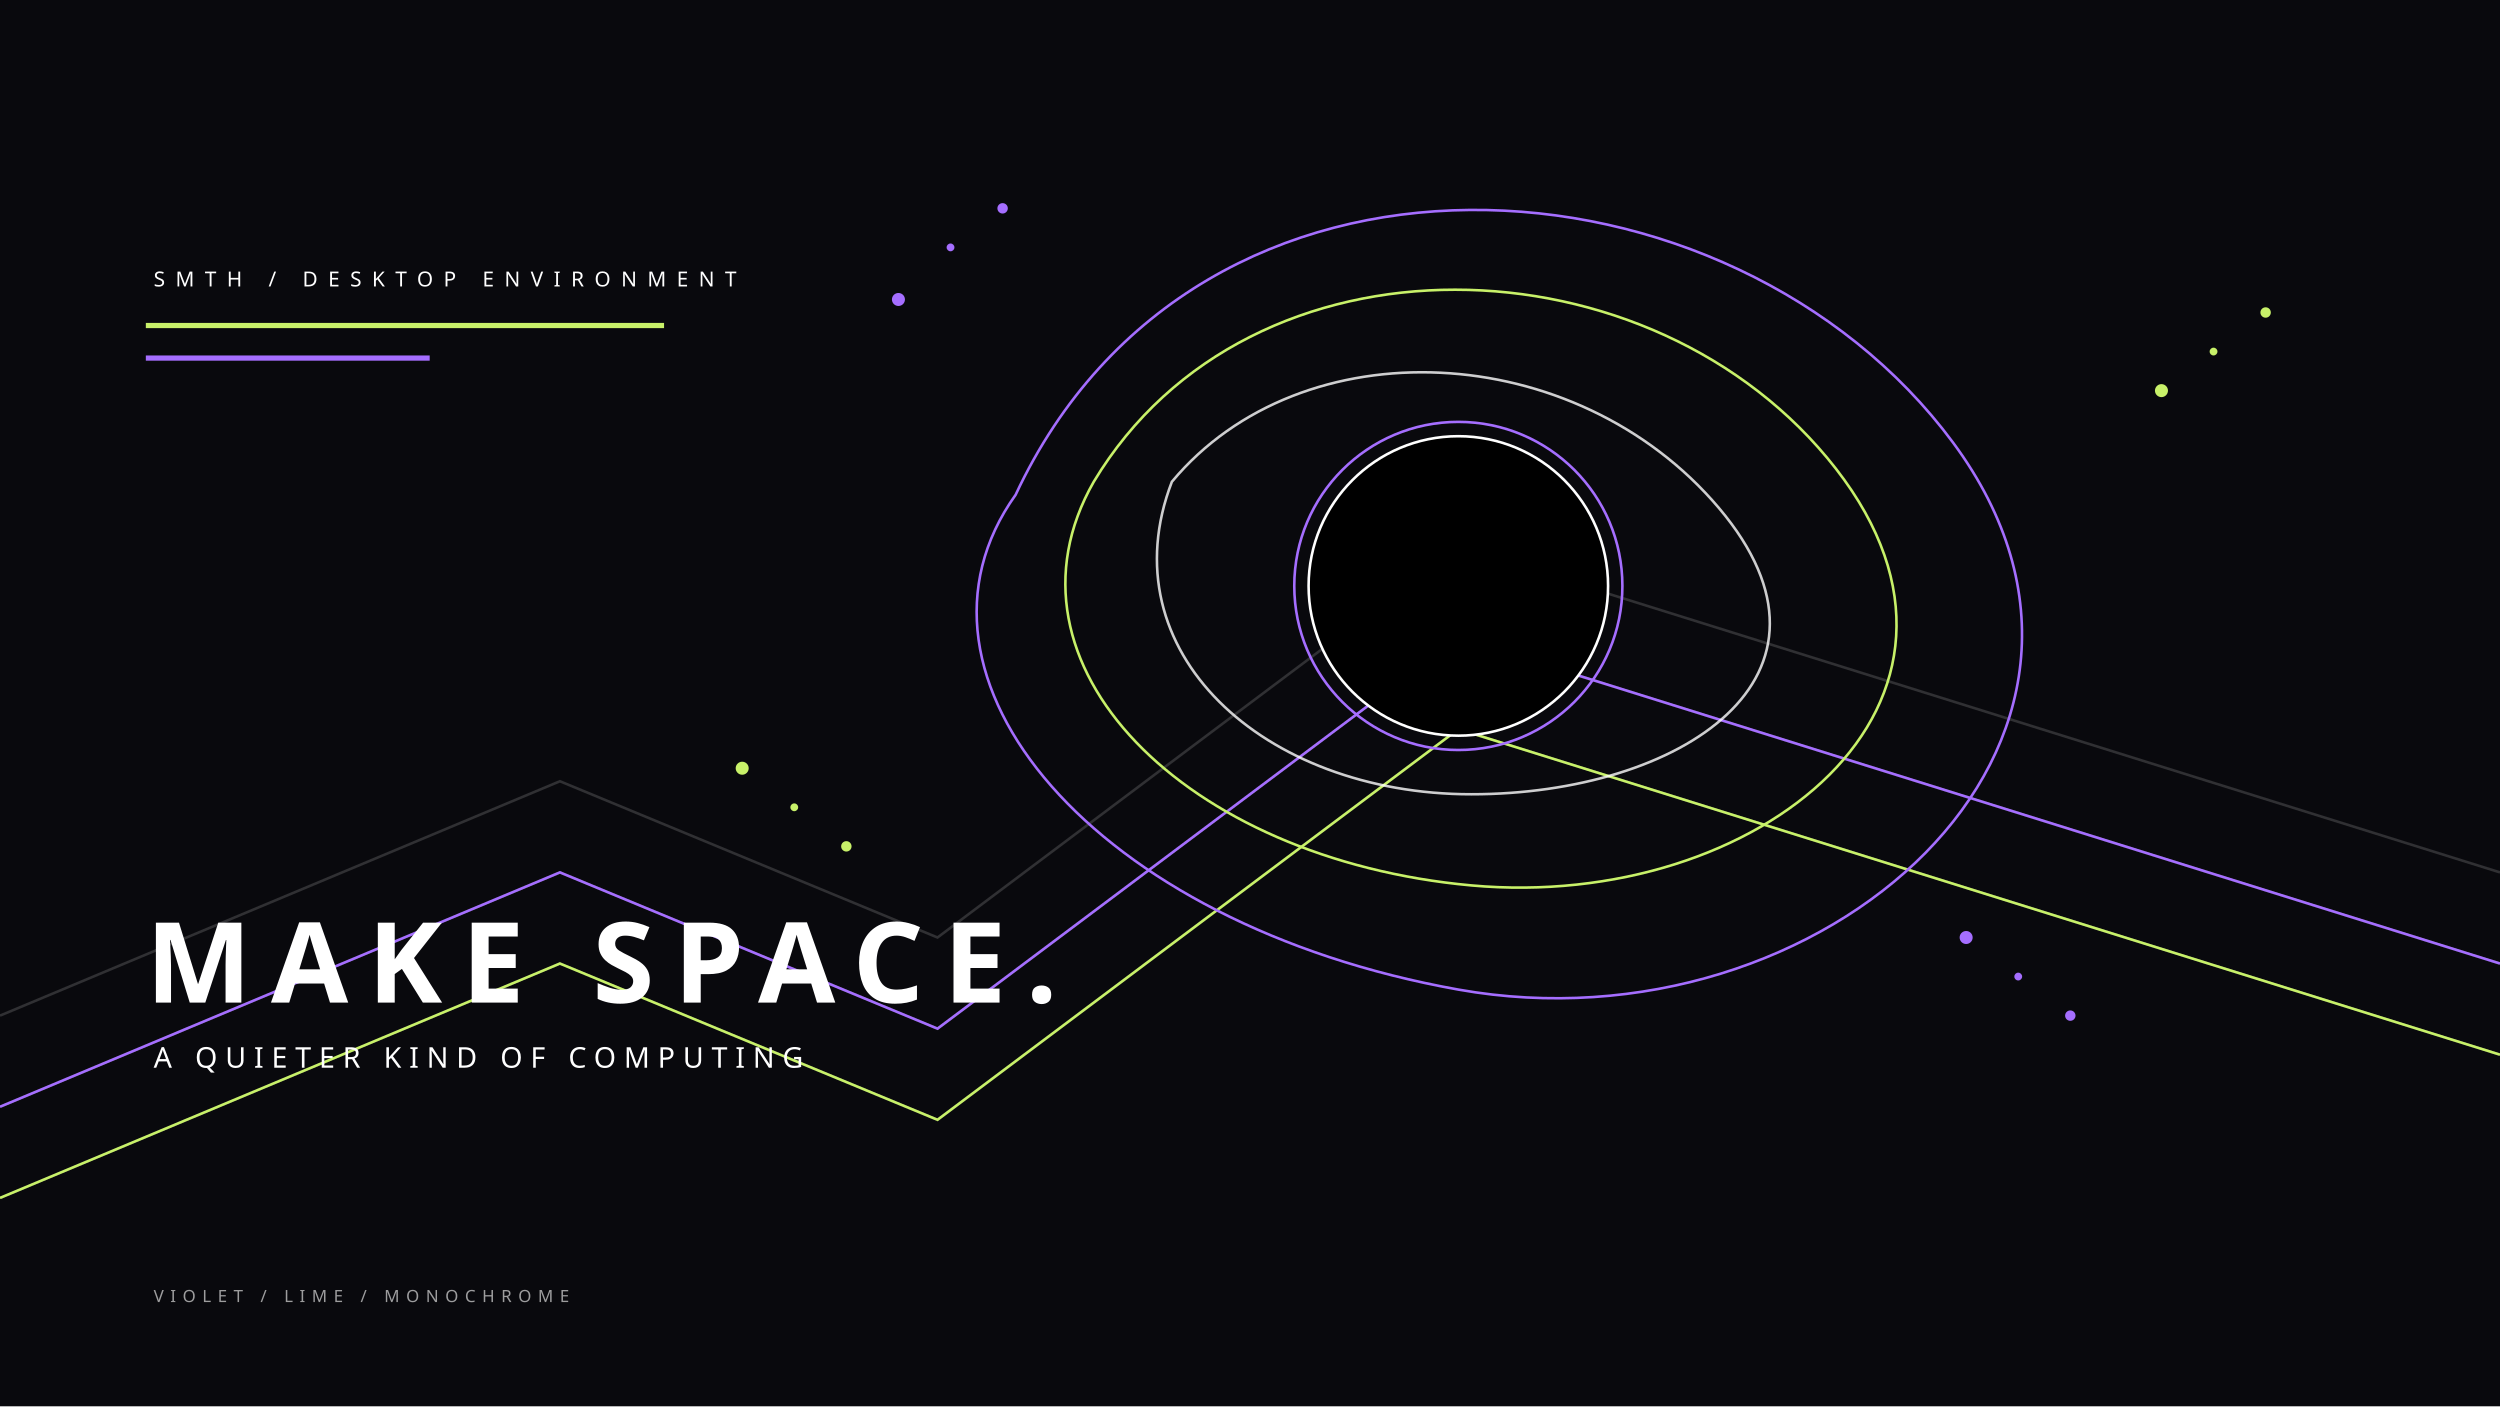
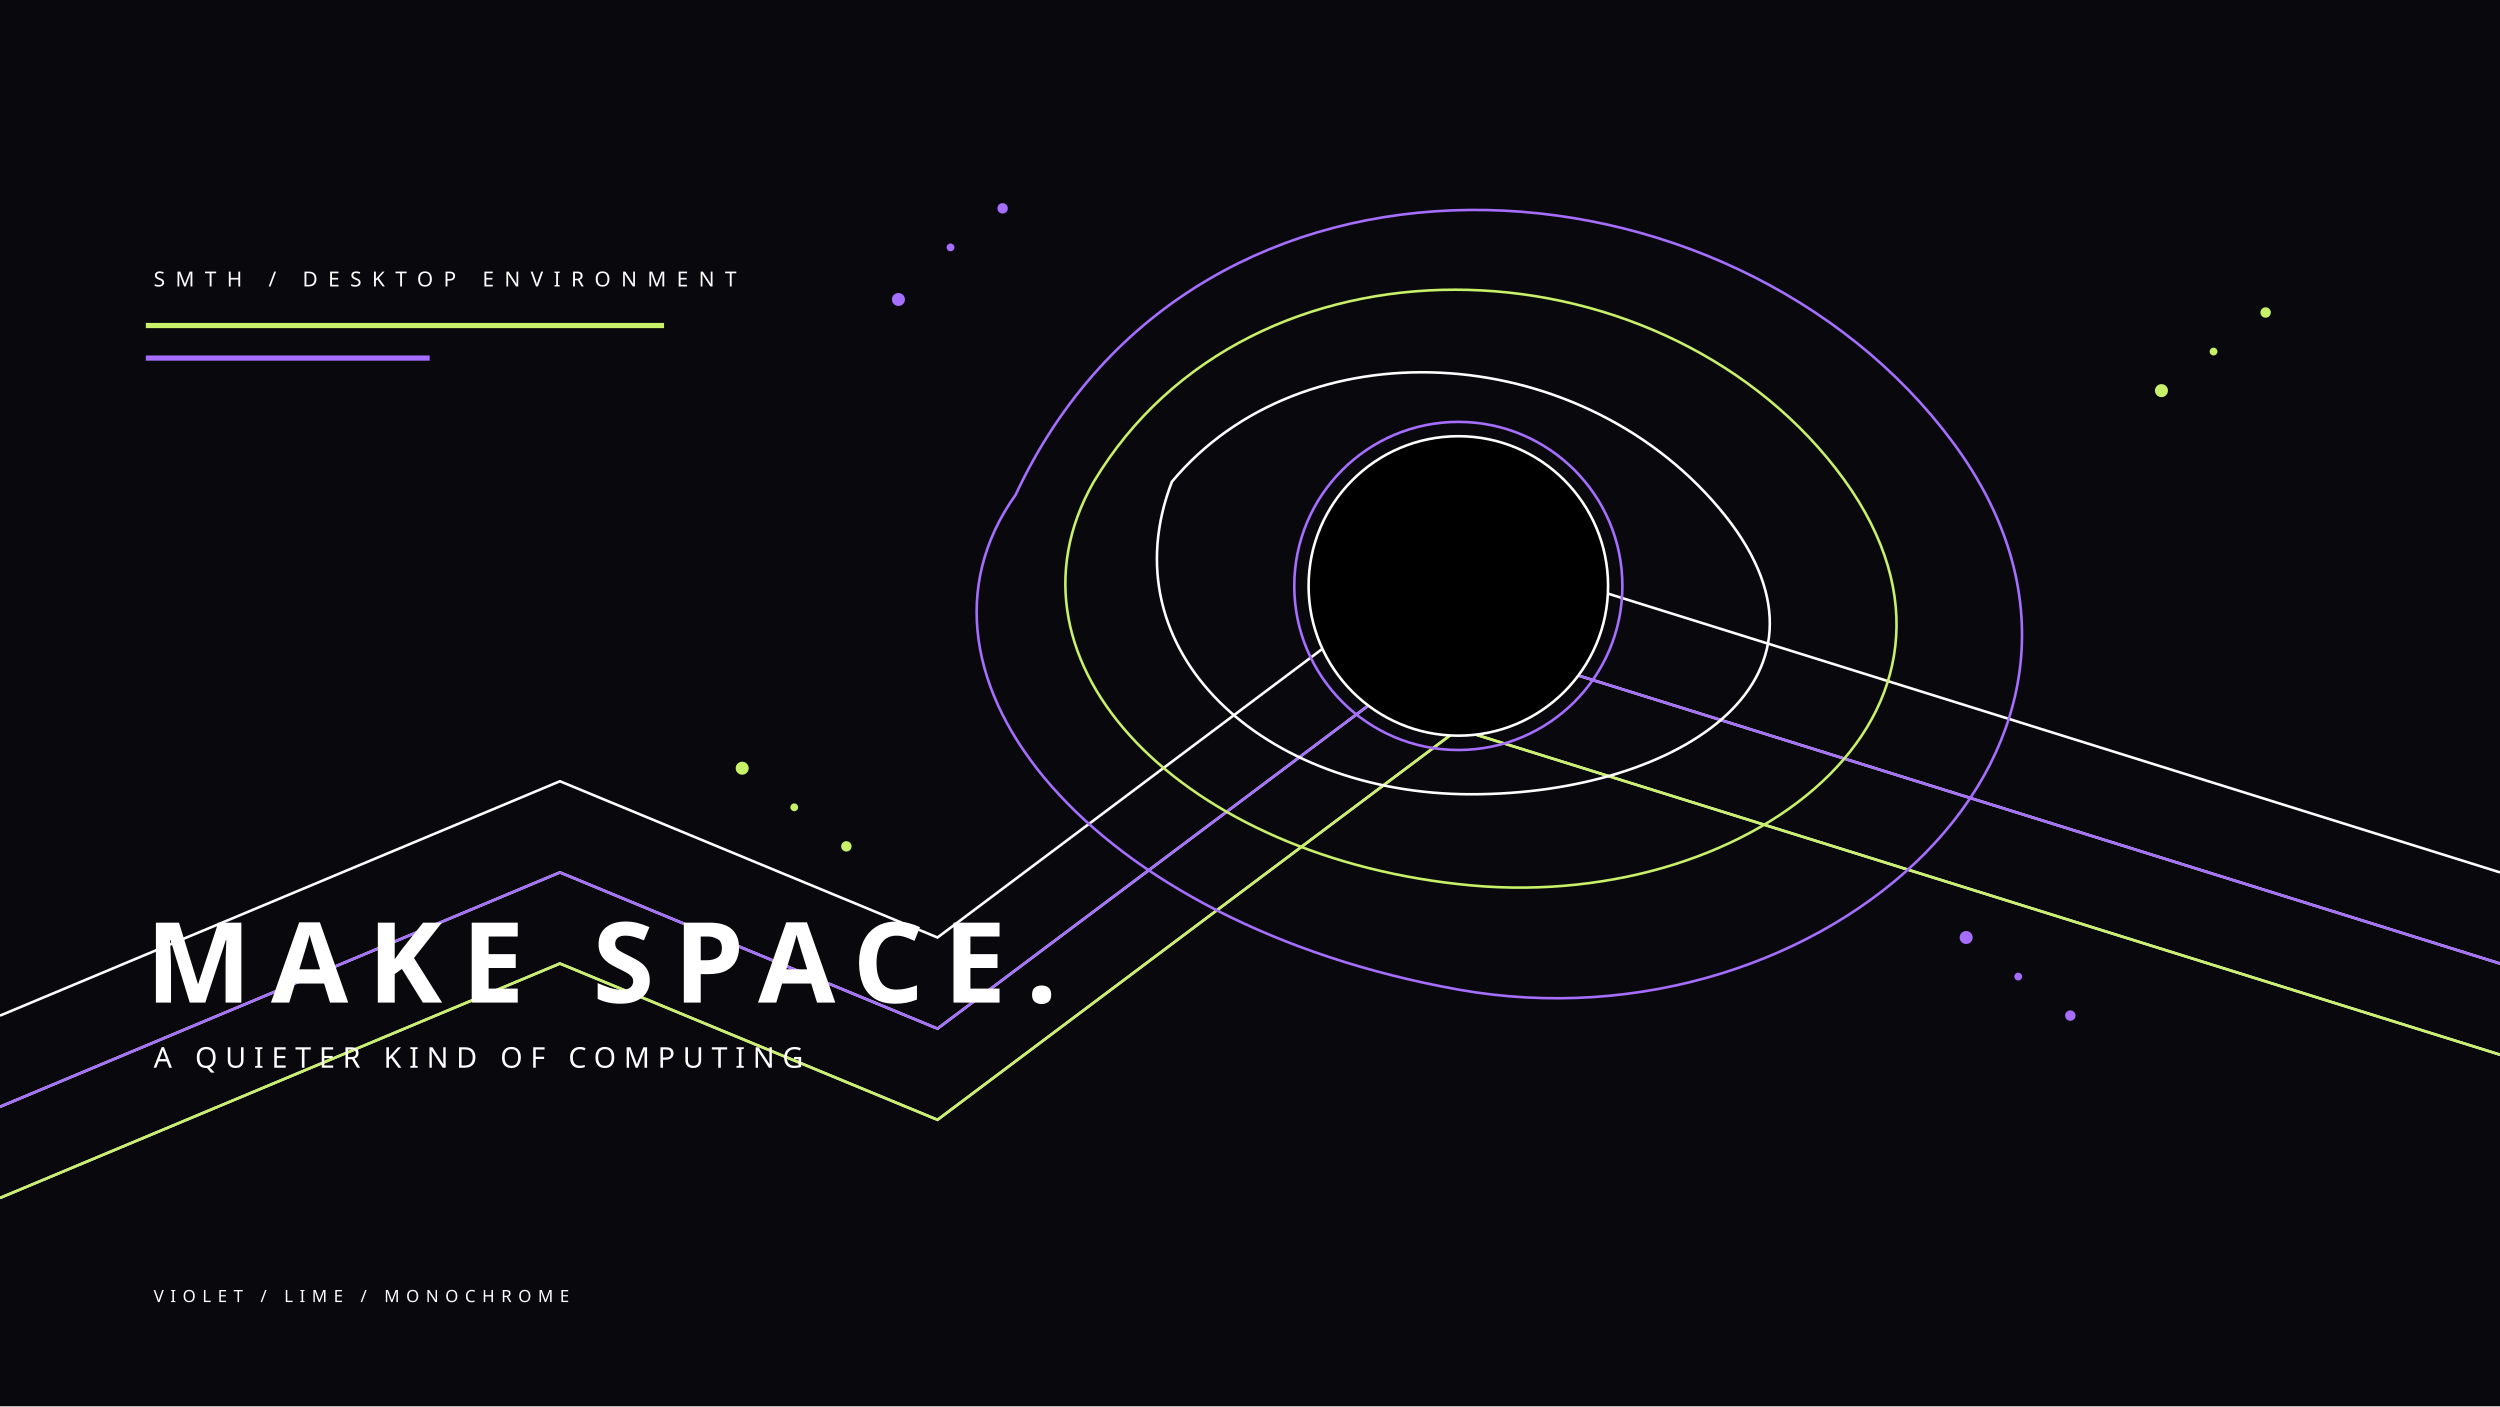
<svg xmlns="http://www.w3.org/2000/svg" viewBox="0 0 1920 1080">
  <rect width="1920" height="1080" fill="#09090D" />
-   <path d="M0 780 430 600 720 720 1120 420 1920 670M0 850 430 670 720 790 1120 490 1920 740M0 920 430 740 720 860 1120 560 1920 810" fill="none" stroke-width="2" stroke="#FFFFFF" opacity=".16" />
+   <path d="M0 780 430 600 720 720 1120 420 1920 670M0 850 430 670 720 790 1120 490 1920 740M0 920 430 740 720 860 1120 560 1920 810" fill="none" stroke-width="2" stroke="#FFFFFF" />
  <path d="M0 850 430 670 720 790 1120 490 1920 740" fill="none" stroke="#A56EFF" stroke-width="2" />
  <path d="M0 920 430 740 720 860 1120 560 1920 810" fill="none" stroke="#C8F169" stroke-width="2" />
  <g fill="none" stroke-width="2">
    <path d="M780 380C920 80 1330 110 1500 340s-100 470-380 420S680 520 780 380Z" stroke="#A56EFF" />
    <path d="M840 370c120-200 430-190 570-10s-60 340-280 320S760 510 840 370Z" stroke="#C8F169" />
-     <path d="M900 370c100-120 310-110 420 20s-30 220-190 220S850 500 900 370Z" stroke="#FFFFFF" opacity=".8" />
+     <path d="M900 370c100-120 310-110 420 20s-30 220-190 220S850 500 900 370Z" stroke="#FFFFFF" />
  </g>
  <circle cx="1120" cy="450" r="115" fill="#000000" stroke="#FFFFFF" stroke-width="2" />
  <circle cx="1120" cy="450" r="126" fill="none" stroke="#A56EFF" stroke-width="2" />
  <g fill="#A56EFF">
    <circle cx="690" cy="230" r="5" />
    <circle cx="730" cy="190" r="3" />
    <circle cx="770" cy="160" r="4" />
    <circle cx="1510" cy="720" r="5" />
    <circle cx="1550" cy="750" r="3" />
    <circle cx="1590" cy="780" r="4" />
  </g>
  <g fill="#C8F169">
    <circle cx="570" cy="590" r="5" />
    <circle cx="610" cy="620" r="3" />
    <circle cx="650" cy="650" r="4" />
    <circle cx="1660" cy="300" r="5" />
    <circle cx="1700" cy="270" r="3" />
    <circle cx="1740" cy="240" r="4" />
  </g>
  <g fill="#FFFFFF" font-family="sans-serif">
    <text x="118" y="220" font-size="16" letter-spacing="8">SMTH / DESKTOP ENVIRONMENT</text>
    <text x="112" y="770" font-size="86" font-weight="700" letter-spacing="15">MAKE SPACE.</text>
    <text x="118" y="820" font-size="22" letter-spacing="6">A QUIETER KIND OF COMPUTING</text>
-     <text x="118" y="1000" font-size="13" letter-spacing="5" opacity=".6">VIOLET / LIME / MONOCHROME</text>
+     <text x="118" y="1000" font-size="13" letter-spacing="5">VIOLET / LIME / MONOCHROME</text>
  </g>
  <path d="M112 250h398" stroke="#C8F169" stroke-width="4" />
  <path d="M112 275h218" stroke="#A56EFF" stroke-width="4" />
</svg>
